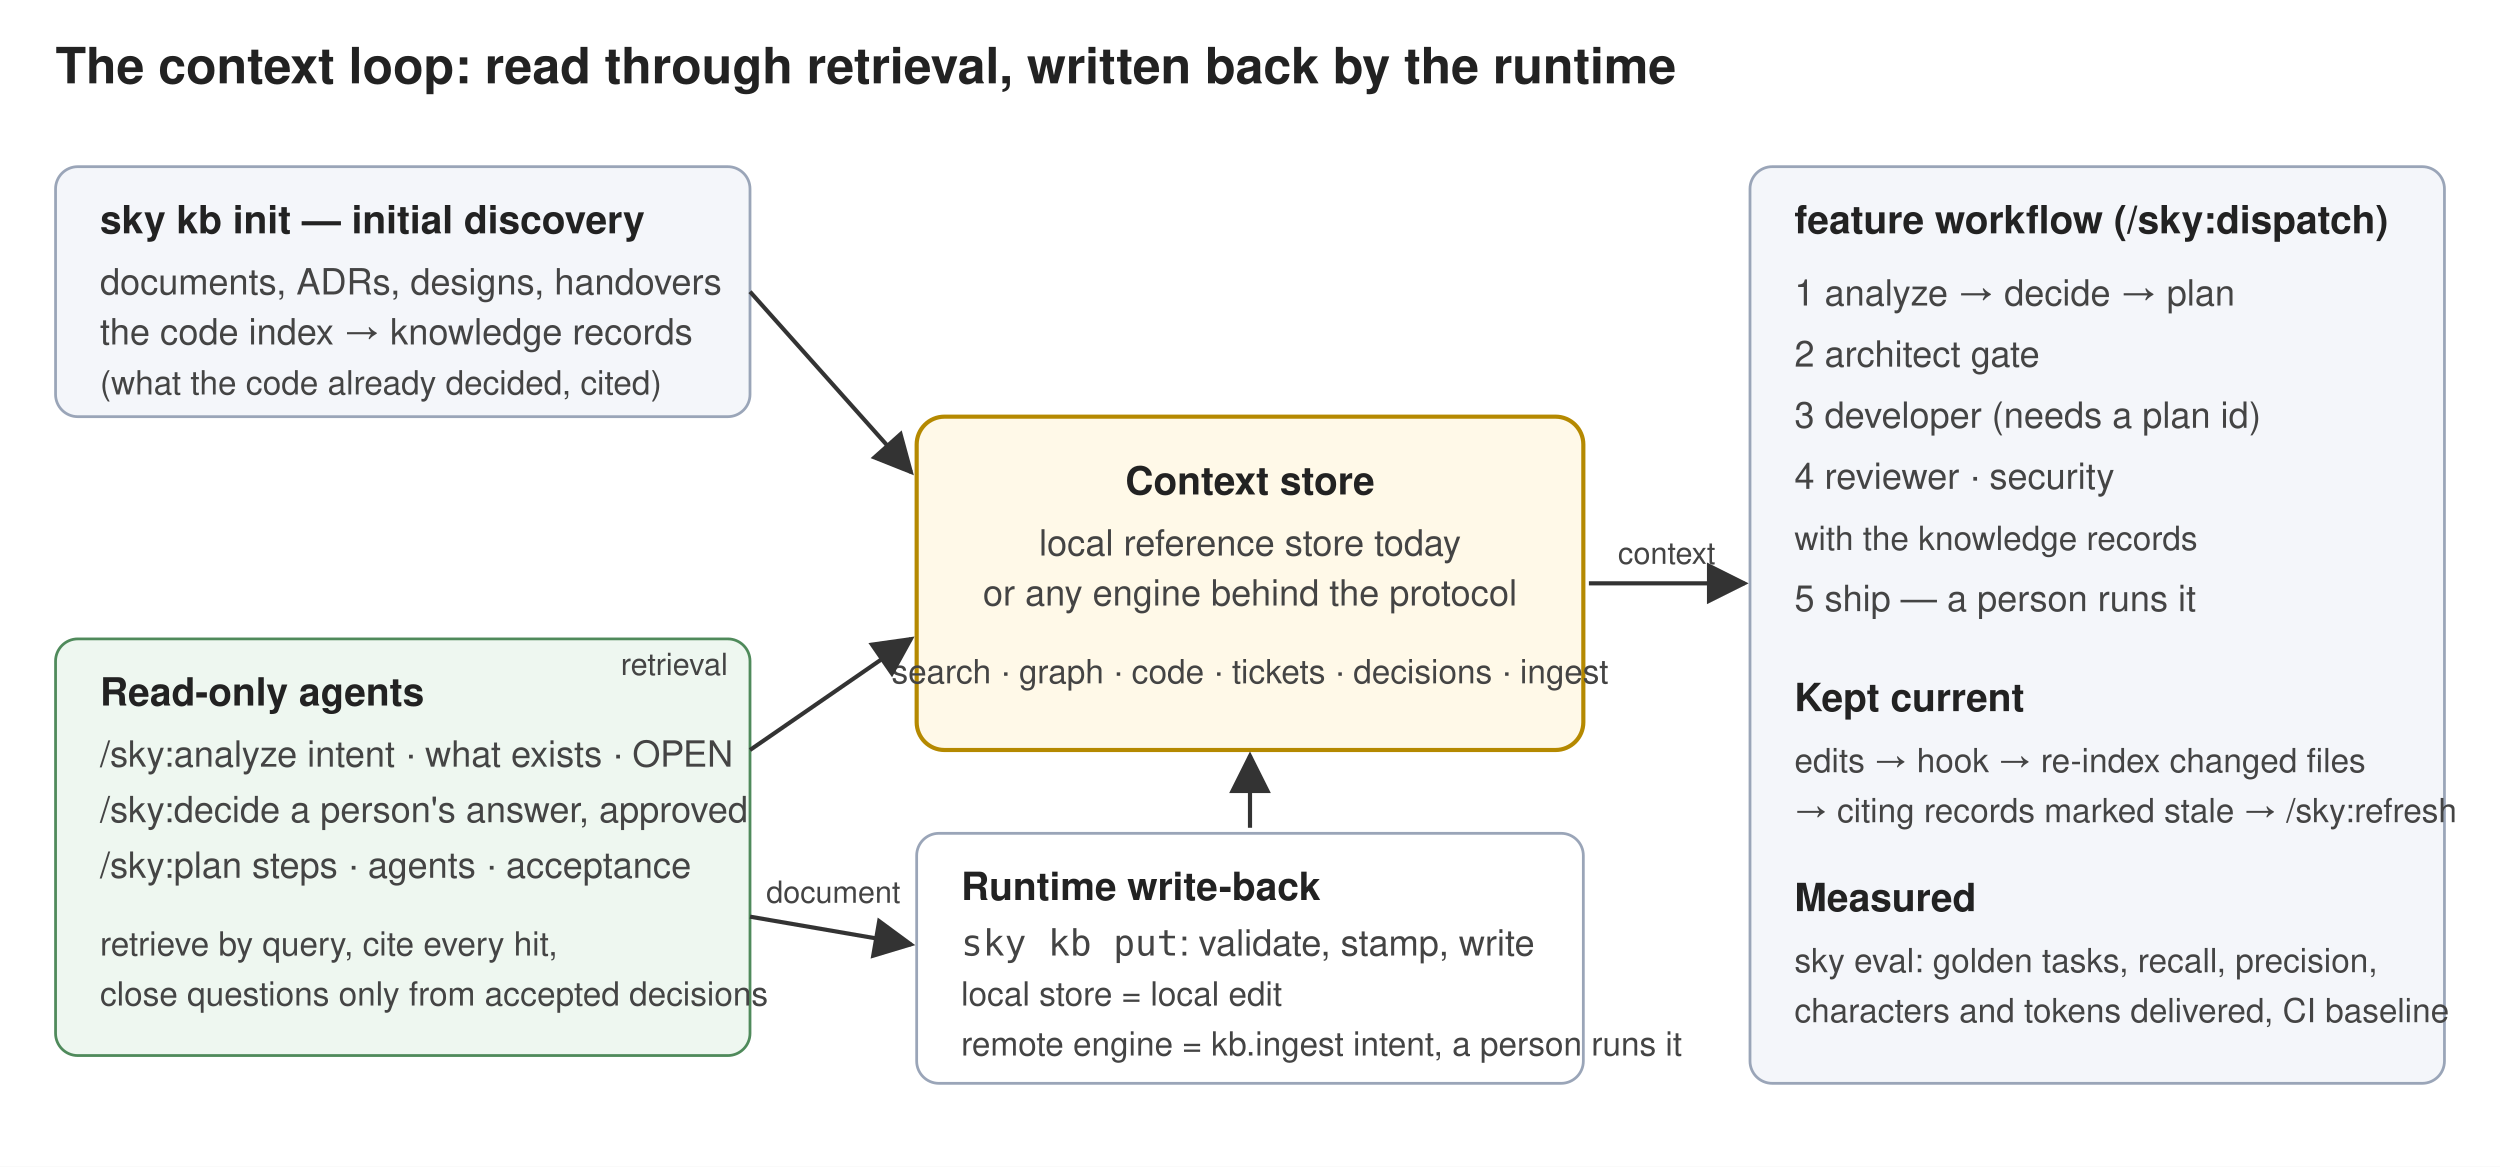
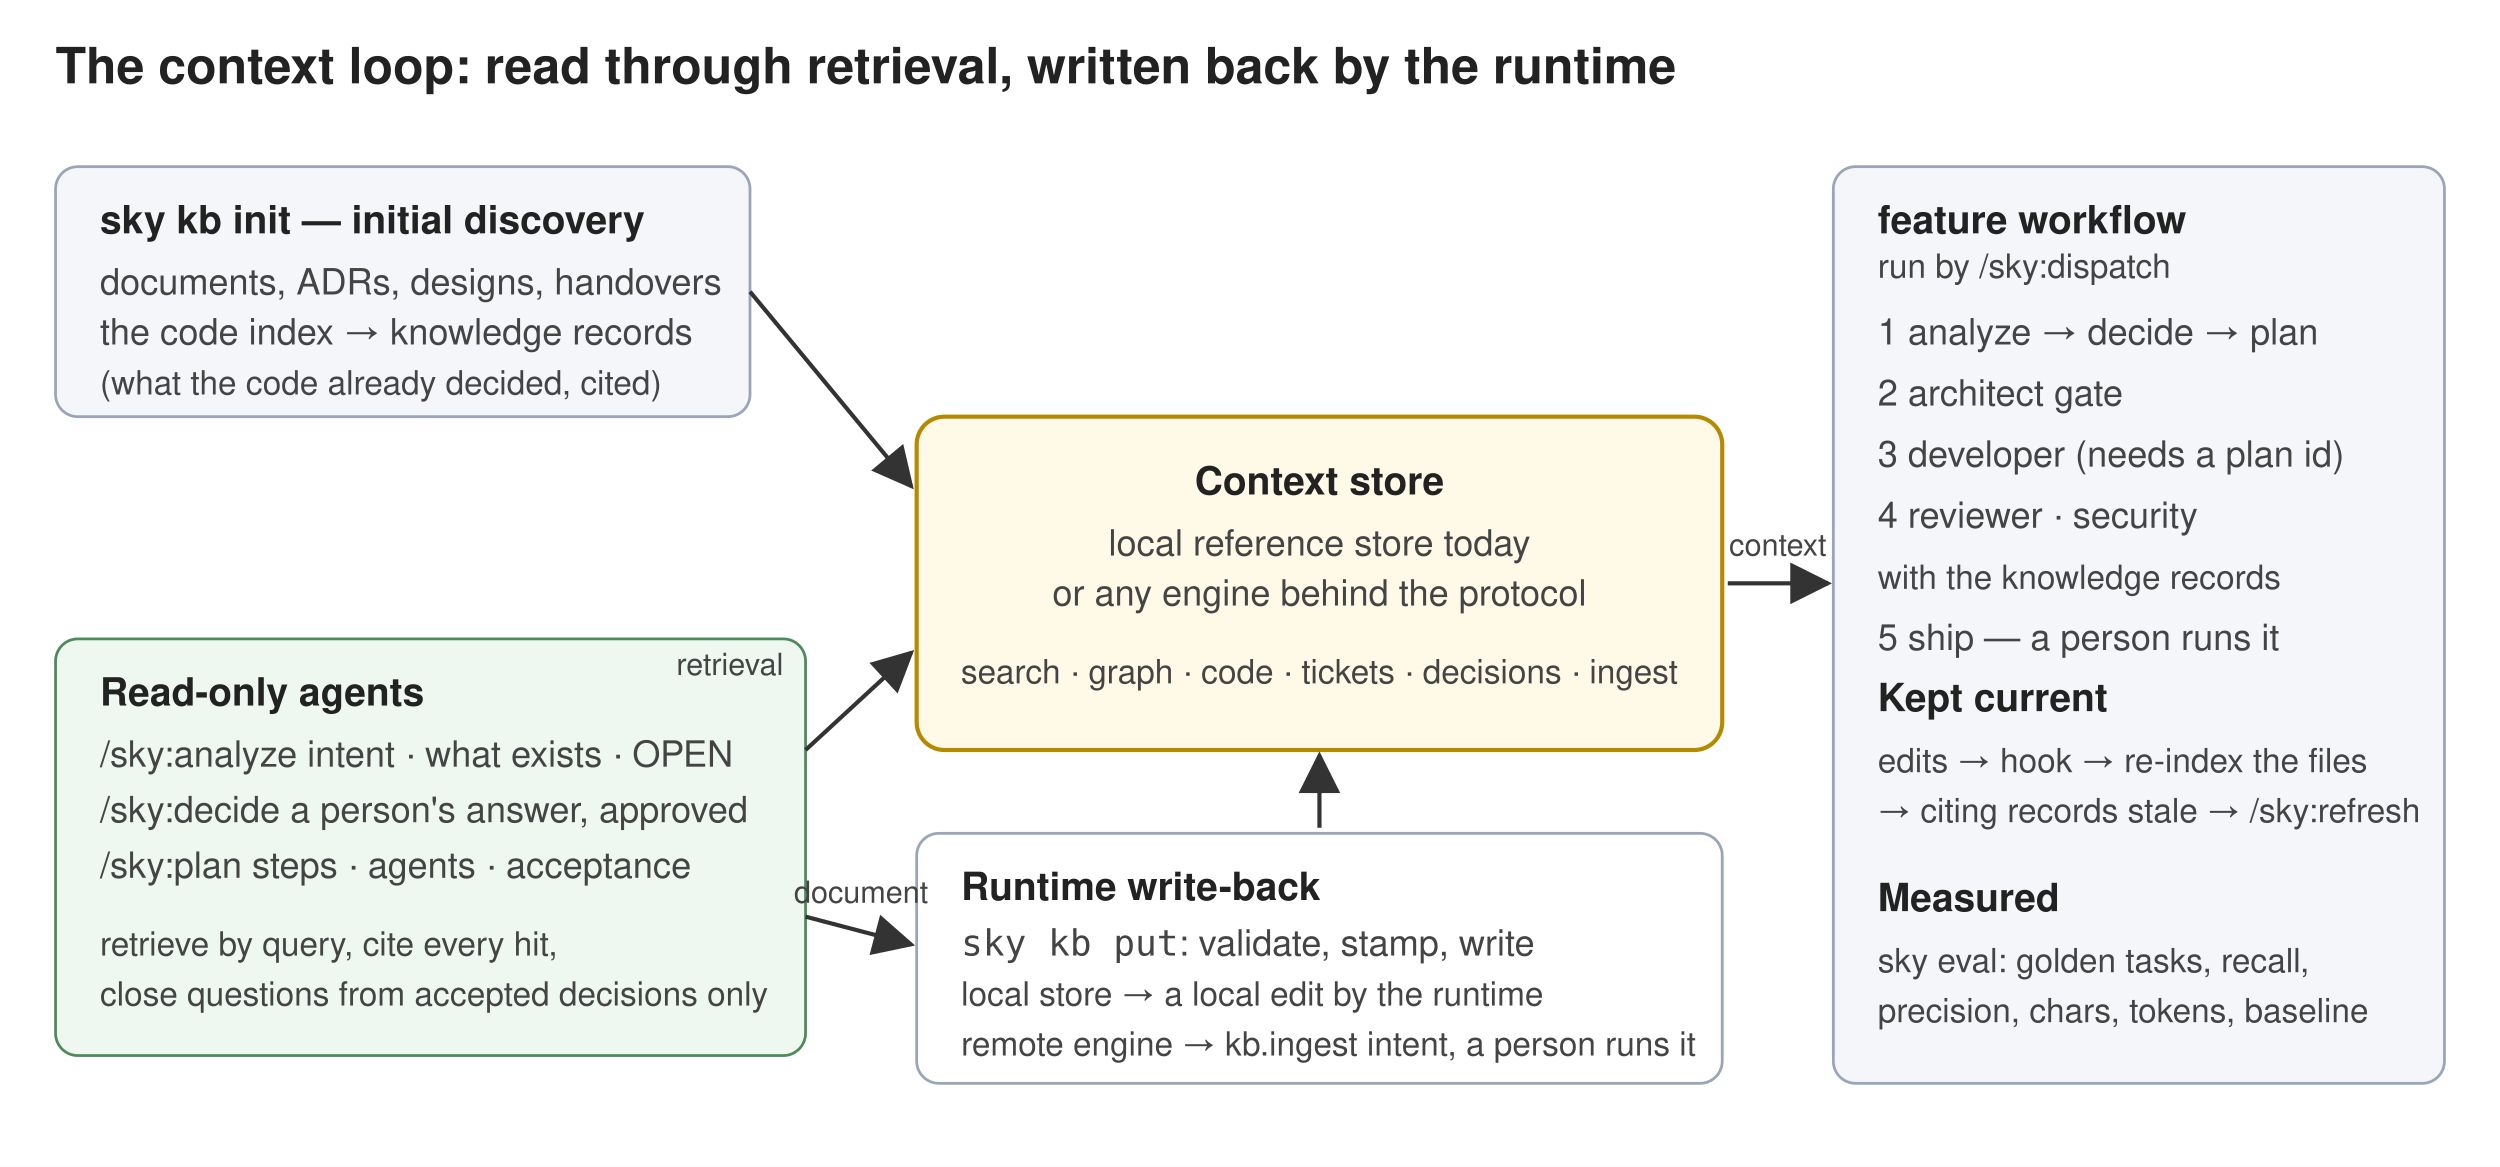
<svg xmlns="http://www.w3.org/2000/svg" width="900" height="420" viewBox="0 0 900 420" font-family="Segoe UI, Helvetica, Arial, sans-serif" font-size="14">
  <defs>
    <marker id="a" markerWidth="10" markerHeight="10" refX="9" refY="5" orient="auto">
      <path d="M0,0 L10,5 L0,10 z" fill="#333" />
    </marker>
  </defs>
  <rect width="900" height="420" fill="#ffffff" />
  <text x="20" y="30" font-size="18" font-weight="600" fill="#222">The context loop: read through retrieval, written back by the runtime</text>
-   <rect x="330" y="150" width="240" height="120" rx="10" fill="#fff9e8" stroke="#b58900" stroke-width="1.5" />
-   <text x="450" y="178" text-anchor="middle" font-weight="600" fill="#222">Context store</text>
-   <text x="450" y="200" text-anchor="middle" fill="#444" font-size="13">local reference store today</text>
-   <text x="450" y="218" text-anchor="middle" fill="#444" font-size="13">or any engine behind the protocol</text>
-   <text x="450" y="246" text-anchor="middle" fill="#444" font-size="12">search · graph · code · tickets · decisions · ingest</text>
+   <rect x="330" y="150" width="290" height="120" rx="10" fill="#fff9e8" stroke="#b58900" stroke-width="1.5" />
+   <text x="475" y="178" text-anchor="middle" font-weight="600" fill="#222">Context store</text>
+   <text x="475" y="200" text-anchor="middle" fill="#444" font-size="13">local reference store today</text>
+   <text x="475" y="218" text-anchor="middle" fill="#444" font-size="13">or any engine behind the protocol</text>
+   <text x="475" y="246" text-anchor="middle" fill="#444" font-size="12">search · graph · code · tickets · decisions · ingest</text>
  <rect x="20" y="60" width="250" height="90" rx="8" fill="#f4f6fa" stroke="#9aa5b8" />
  <text x="36" y="84" font-weight="600" fill="#222">sky kb init — initial discovery</text>
  <text x="36" y="106" fill="#444" font-size="13">documents, ADRs, designs, handovers</text>
  <text x="36" y="124" fill="#444" font-size="13">the code index → knowledge records</text>
  <text x="36" y="142" fill="#444" font-size="12">(what the code already decided, cited)</text>
-   <line x1="270" y1="105" x2="328" y2="170" stroke="#333" stroke-width="1.5" marker-end="url(#a)" />
-   <rect x="20" y="230" width="250" height="150" rx="8" fill="#eef7f0" stroke="#4f8a5b" />
+   <line x1="270" y1="105" x2="328" y2="175" stroke="#333" stroke-width="1.5" marker-end="url(#a)" />
+   <rect x="20" y="230" width="270" height="150" rx="8" fill="#eef7f0" stroke="#4f8a5b" />
  <text x="36" y="254" font-weight="600" fill="#222">Read-only agents</text>
  <text x="36" y="276" fill="#444" font-size="13">/sky:analyze  intent · what exists · OPEN</text>
  <text x="36" y="296" fill="#444" font-size="13">/sky:decide   a person's answer, approved</text>
  <text x="36" y="316" fill="#444" font-size="13">/sky:plan     steps · agents · acceptance</text>
  <text x="36" y="344" fill="#444" font-size="12">retrieve by query, cite every hit,</text>
-   <text x="36" y="362" fill="#444" font-size="12">close questions only from accepted decisions</text>
-   <line x1="270" y1="270" x2="328" y2="230" stroke="#333" stroke-width="1.5" marker-end="url(#a)" />
-   <text x="262" y="243" font-size="11" fill="#444" text-anchor="end">retrieval</text>
-   <rect x="330" y="300" width="240" height="90" rx="8" fill="#fff" stroke="#9aa5b8" />
+   <text x="36" y="362" fill="#444" font-size="12">close questions from accepted decisions only</text>
+   <line x1="290" y1="270" x2="328" y2="235" stroke="#333" stroke-width="1.5" marker-end="url(#a)" />
+   <text x="282" y="243" font-size="11" fill="#444" text-anchor="end">retrieval</text>
+   <rect x="330" y="300" width="290" height="90" rx="8" fill="#fff" stroke="#9aa5b8" />
  <text x="346" y="324" font-weight="600" fill="#222">Runtime write-back</text>
  <text x="346" y="344" fill="#444" font-size="13">
    <tspan font-family="Consolas, monospace">sky kb put</tspan>: validate, stamp, write</text>
-   <text x="346" y="362" fill="#444" font-size="12">local store = local edit</text>
-   <text x="346" y="380" fill="#444" font-size="12">remote engine = kb.ingest intent, a person runs it</text>
-   <line x1="270" y1="330" x2="328" y2="340" stroke="#333" stroke-width="1.5" marker-end="url(#a)" />
-   <text x="300" y="325" font-size="11" fill="#444" text-anchor="middle">document</text>
-   <line x1="450" y1="298" x2="450" y2="272" stroke="#333" stroke-width="1.5" marker-end="url(#a)" />
-   <rect x="630" y="60" width="250" height="330" rx="8" fill="#f4f6fa" stroke="#9aa5b8" />
-   <text x="646" y="84" font-weight="600" fill="#222">feature workflow (/sky:dispatch)</text>
-   <text x="646" y="110" fill="#444" font-size="13">1  analyze → decide → plan</text>
-   <text x="646" y="132" fill="#444" font-size="13">2  architect gate</text>
-   <text x="646" y="154" fill="#444" font-size="13">3  developer  (needs a plan id)</text>
-   <text x="646" y="176" fill="#444" font-size="13">4  reviewer · security</text>
-   <text x="646" y="198" fill="#444" font-size="12">     with the knowledge records</text>
-   <text x="646" y="220" fill="#444" font-size="13">5  ship — a person runs it</text>
-   <text x="646" y="256" font-weight="600" fill="#222">Kept current</text>
-   <text x="646" y="278" fill="#444" font-size="12">edits → hook → re-index changed files</text>
-   <text x="646" y="296" fill="#444" font-size="12">→ citing records marked stale → /sky:refresh</text>
-   <text x="646" y="328" font-weight="600" fill="#222">Measured</text>
-   <text x="646" y="350" fill="#444" font-size="12">sky eval: golden tasks, recall, precision,</text>
-   <text x="646" y="368" fill="#444" font-size="12">characters and tokens delivered, CI baseline</text>
-   <line x1="572" y1="210" x2="628" y2="210" stroke="#333" stroke-width="1.5" marker-end="url(#a)" />
-   <text x="600" y="203" font-size="11" fill="#444" text-anchor="middle">context</text>
+   <text x="346" y="362" fill="#444" font-size="12">local store → a local edit by the runtime</text>
+   <text x="346" y="380" fill="#444" font-size="12">remote engine → kb.ingest intent, a person runs it</text>
+   <line x1="290" y1="330" x2="328" y2="340" stroke="#333" stroke-width="1.5" marker-end="url(#a)" />
+   <text x="310" y="325" font-size="11" fill="#444" text-anchor="middle">document</text>
+   <line x1="475" y1="298" x2="475" y2="272" stroke="#333" stroke-width="1.5" marker-end="url(#a)" />
+   <rect x="660" y="60" width="220" height="330" rx="8" fill="#f4f6fa" stroke="#9aa5b8" />
+   <text x="676" y="84" font-weight="600" fill="#222">feature workflow</text>
+   <text x="676" y="100" fill="#444" font-size="12">run by /sky:dispatch</text>
+   <text x="676" y="124" fill="#444" font-size="13">1  analyze → decide → plan</text>
+   <text x="676" y="146" fill="#444" font-size="13">2  architect gate</text>
+   <text x="676" y="168" fill="#444" font-size="13">3  developer  (needs a plan id)</text>
+   <text x="676" y="190" fill="#444" font-size="13">4  reviewer · security</text>
+   <text x="676" y="212" fill="#444" font-size="12">     with the knowledge records</text>
+   <text x="676" y="234" fill="#444" font-size="13">5  ship — a person runs it</text>
+   <text x="676" y="256" font-weight="600" fill="#222">Kept current</text>
+   <text x="676" y="278" fill="#444" font-size="12">edits → hook → re-index the files</text>
+   <text x="676" y="296" fill="#444" font-size="12">→ citing records stale → /sky:refresh</text>
+   <text x="676" y="328" font-weight="600" fill="#222">Measured</text>
+   <text x="676" y="350" fill="#444" font-size="12">sky eval: golden tasks, recall,</text>
+   <text x="676" y="368" fill="#444" font-size="12">precision, chars, tokens, baseline</text>
+   <line x1="622" y1="210" x2="658" y2="210" stroke="#333" stroke-width="1.5" marker-end="url(#a)" />
+   <text x="640" y="200" font-size="11" fill="#444" text-anchor="middle">context</text>
</svg>
